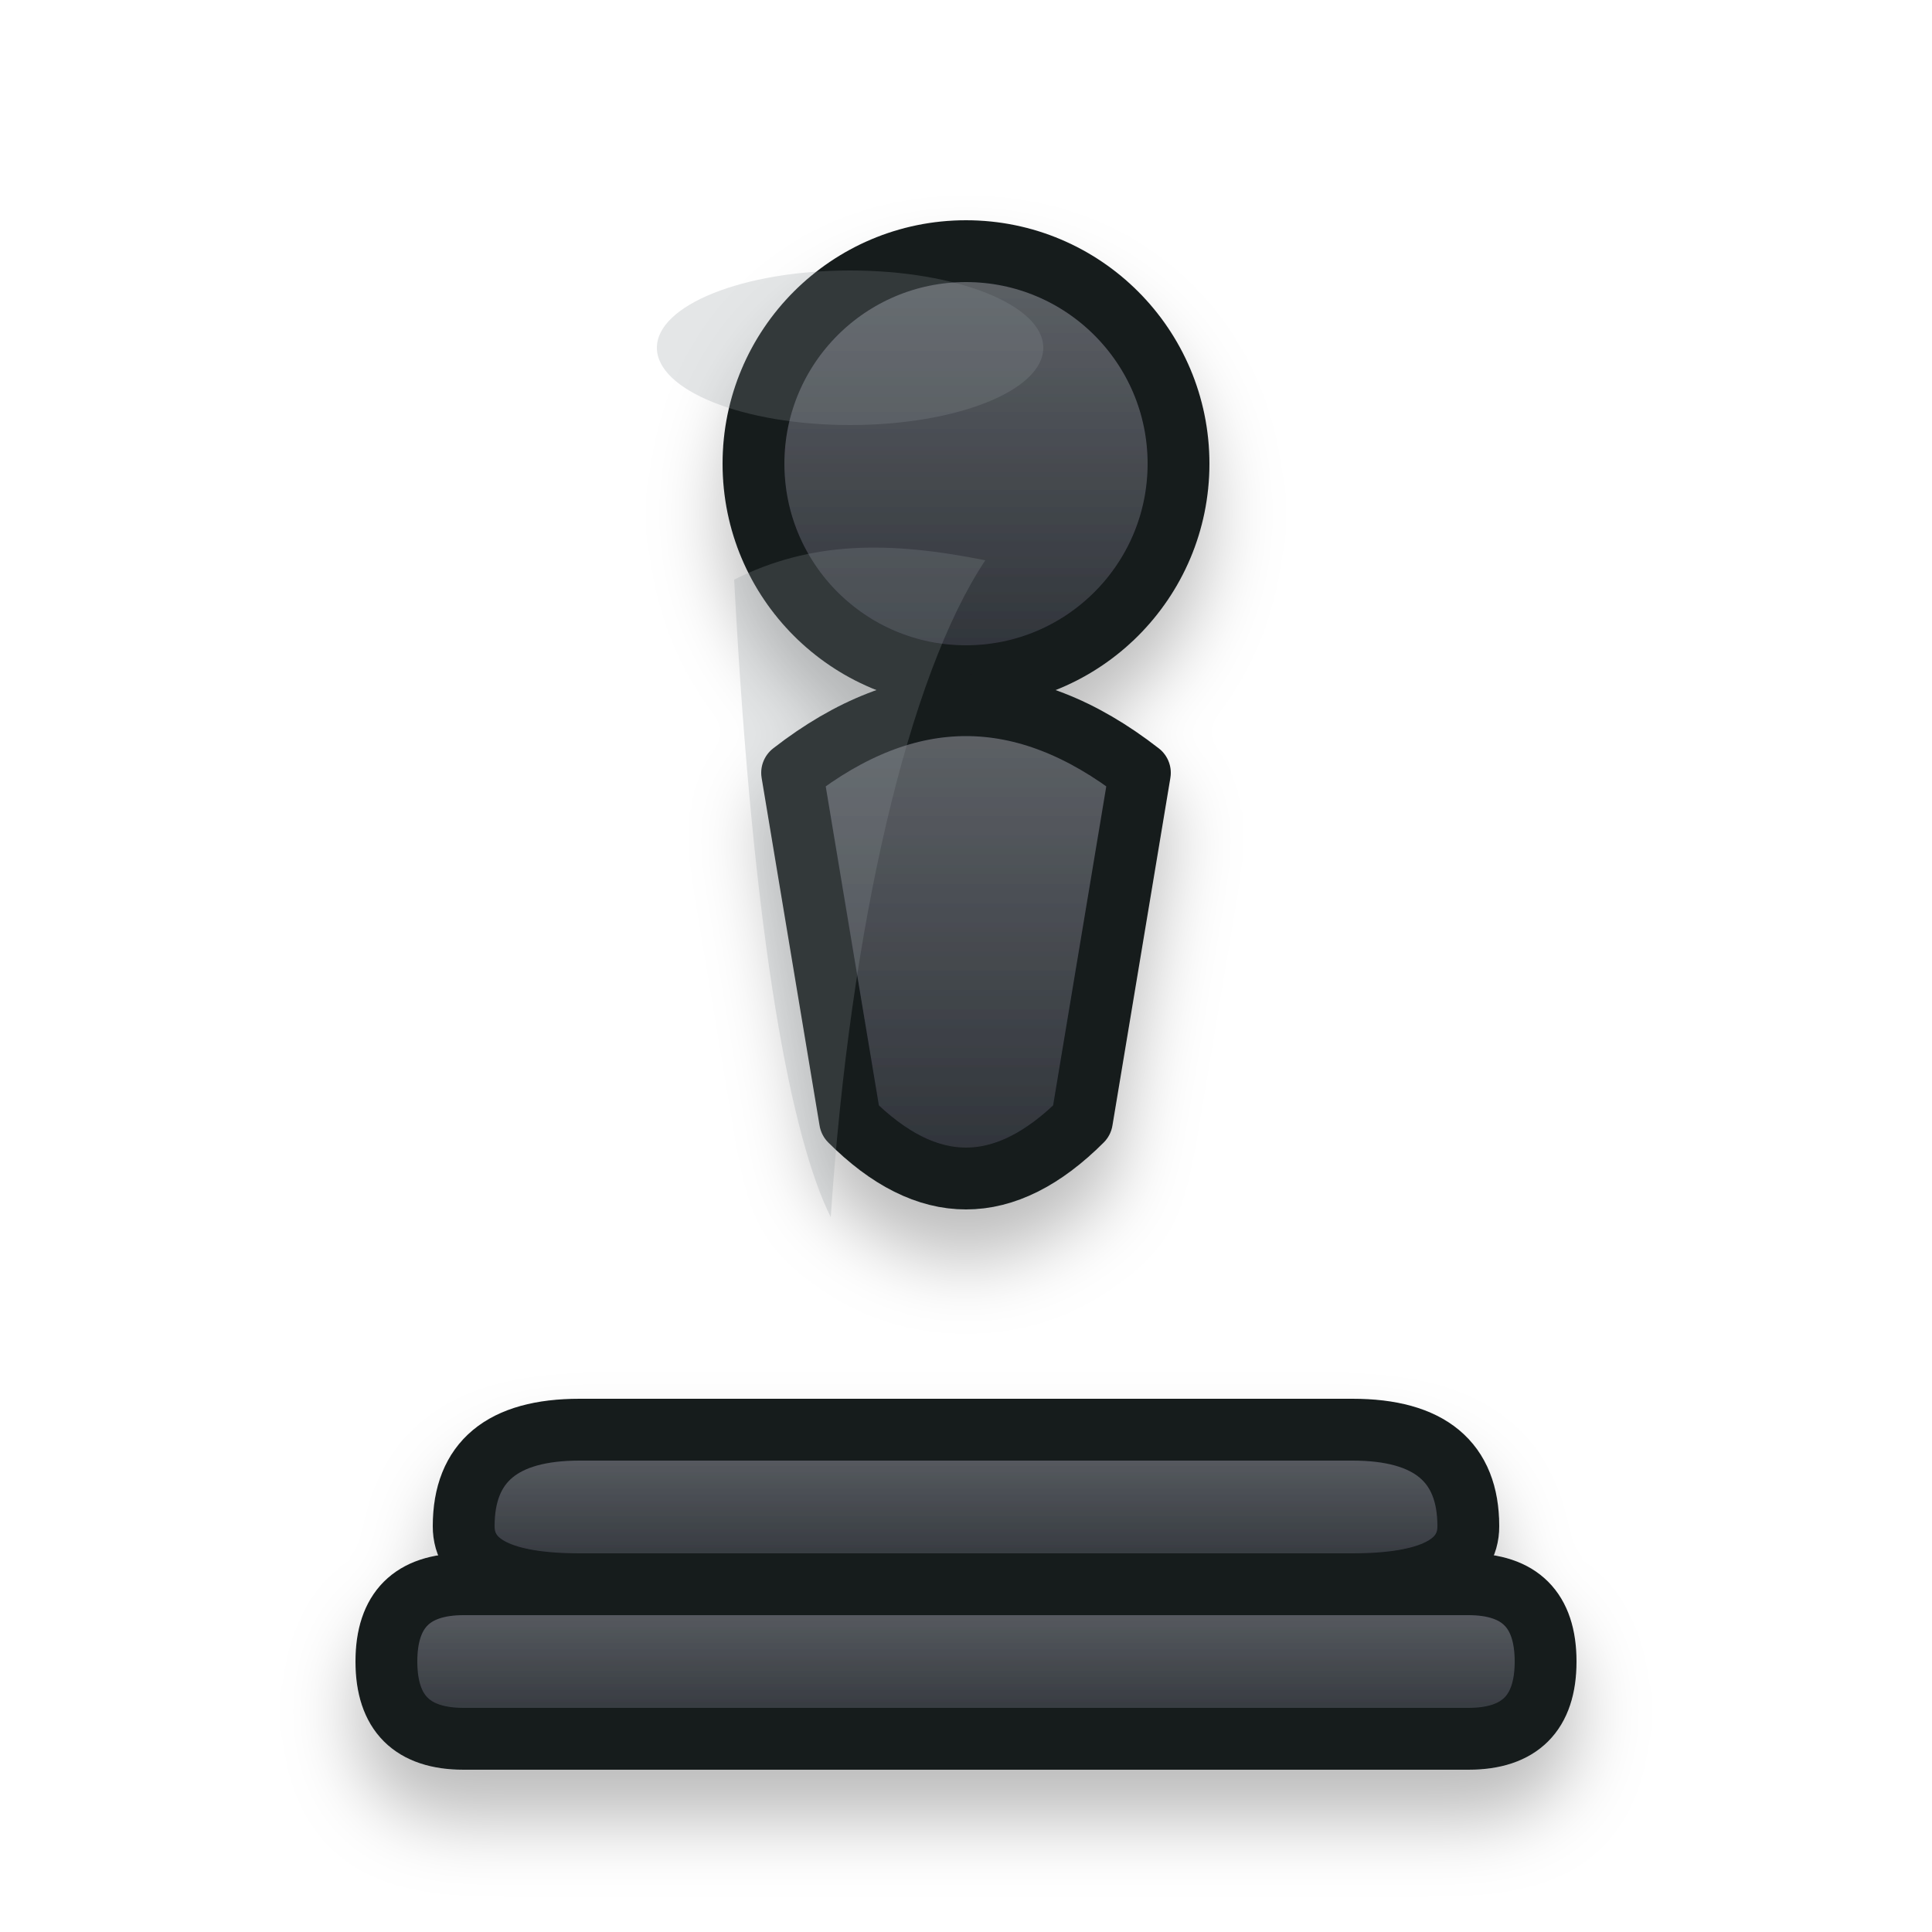
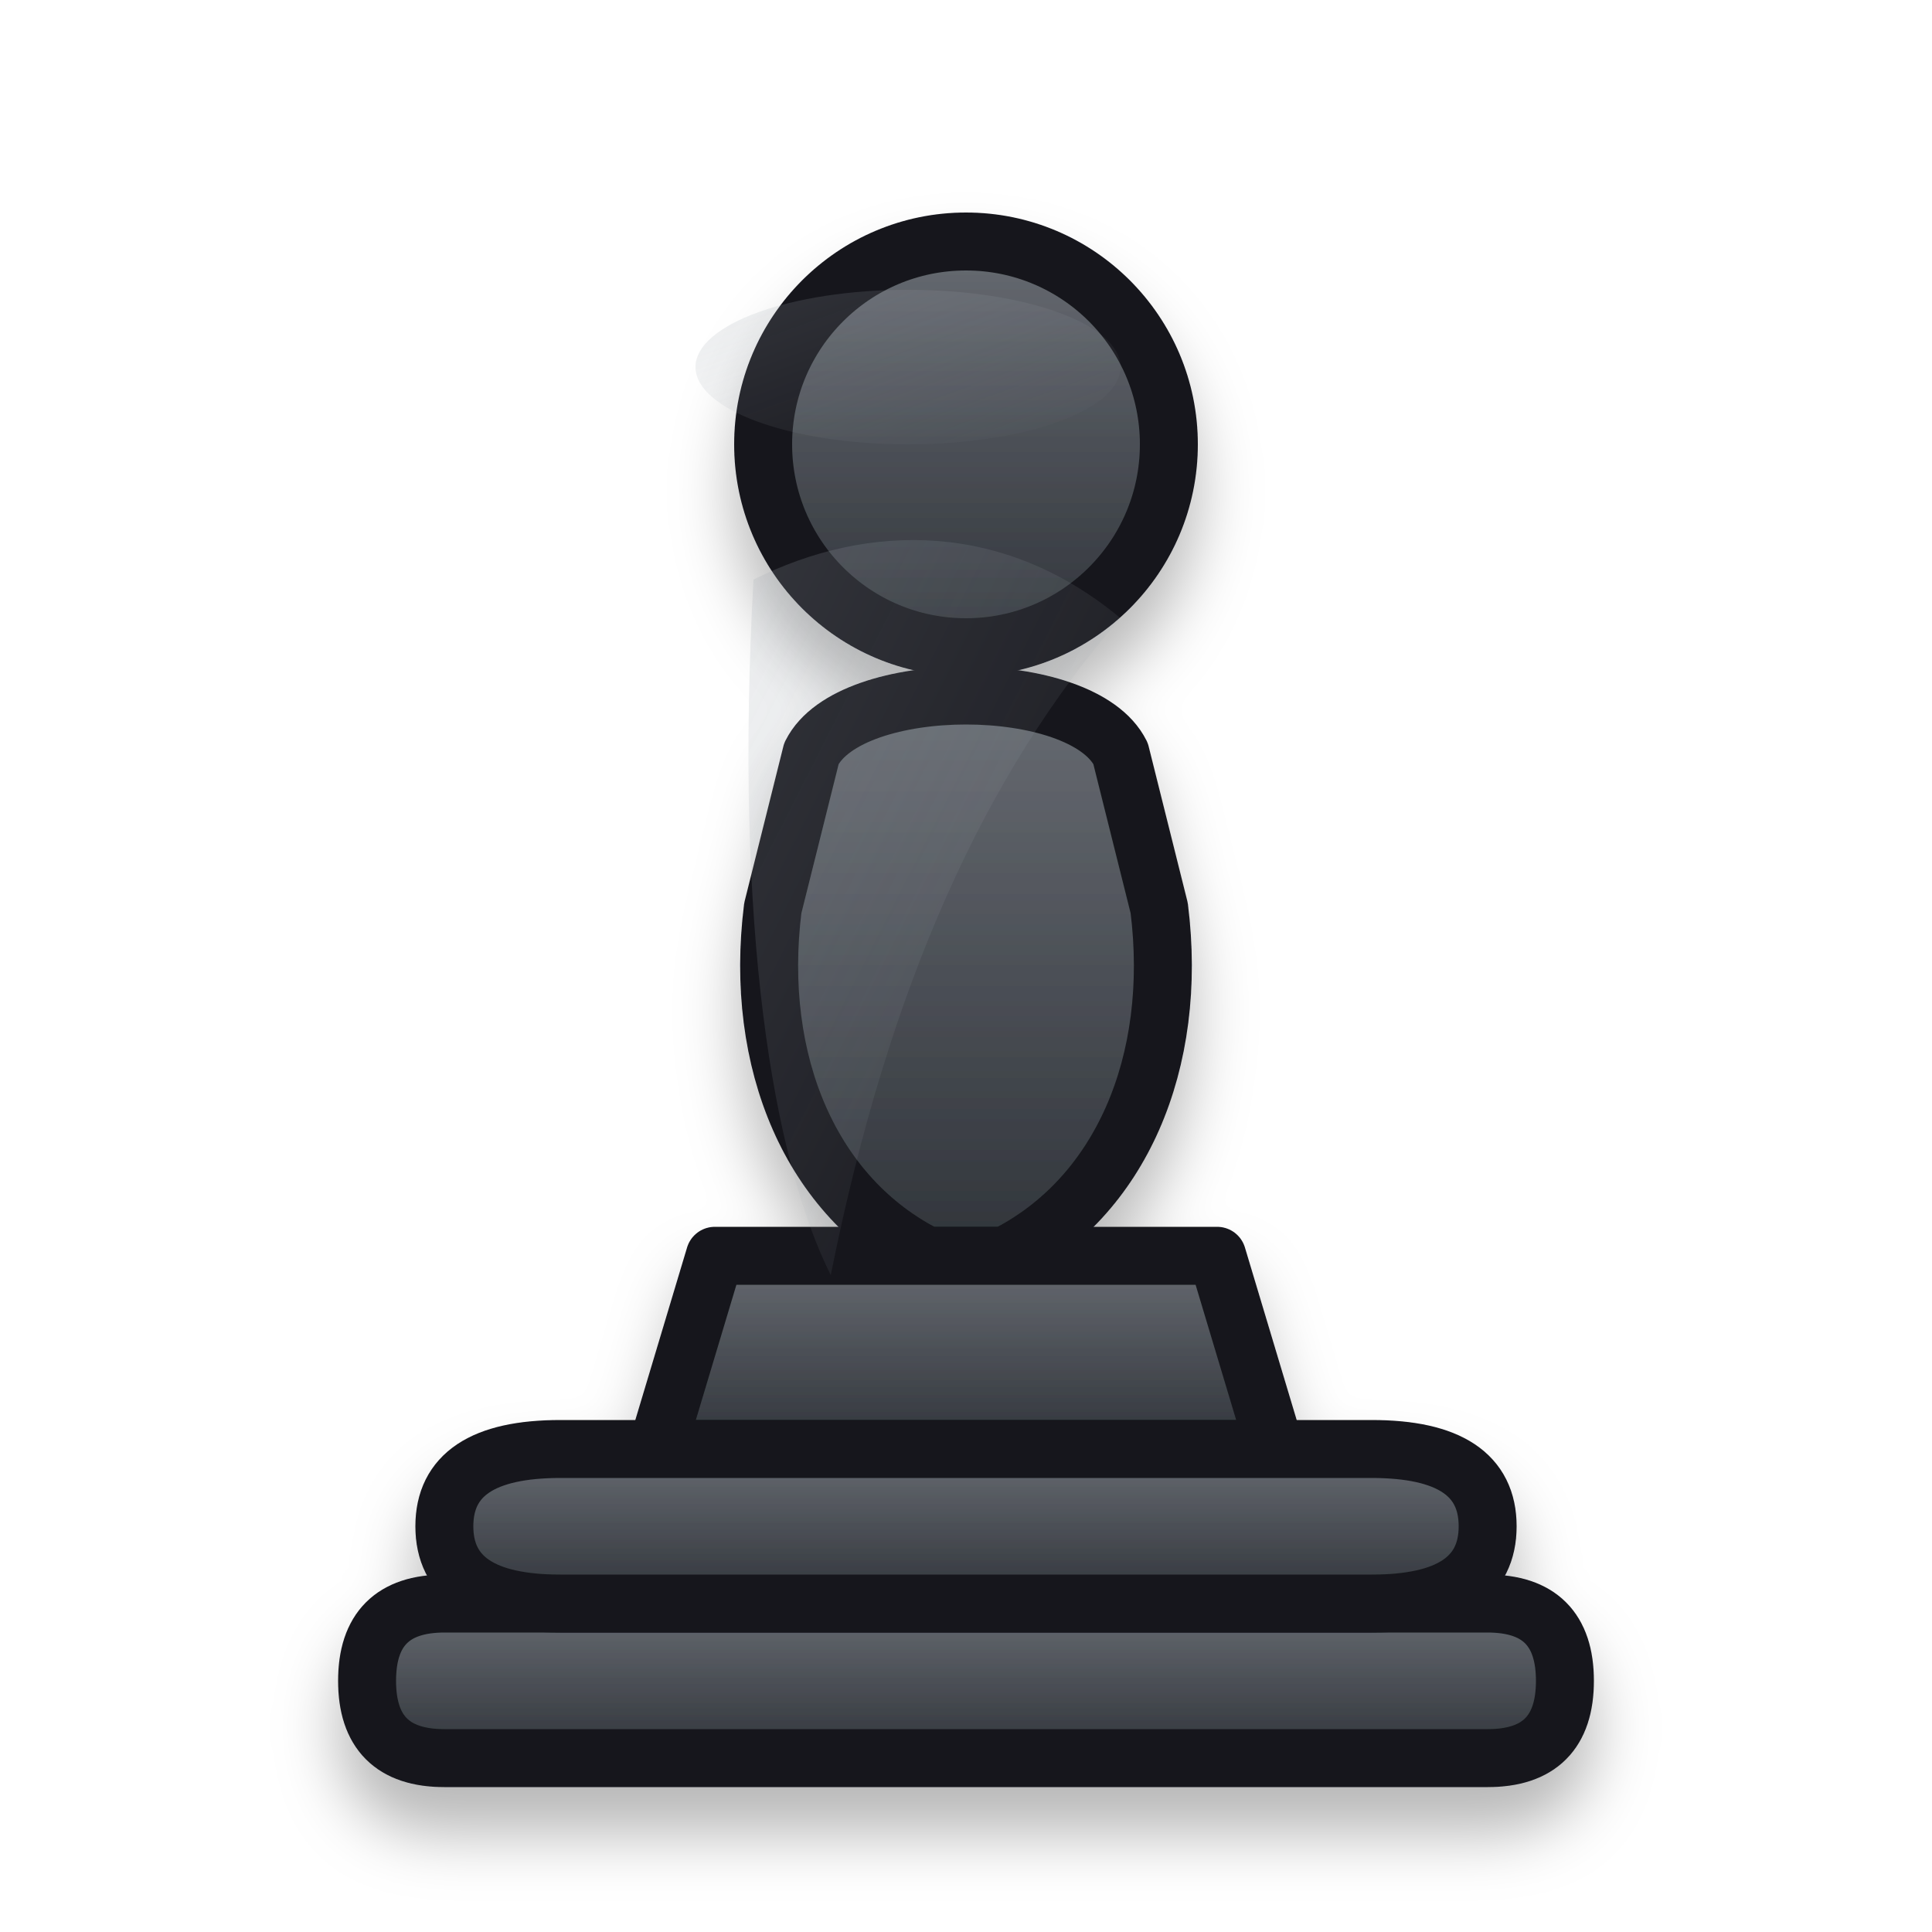
- <svg xmlns="http://www.w3.org/2000/svg" viewBox="0 0 100 100" role="img" aria-label="p">
+ <svg xmlns="http://www.w3.org/2000/svg" viewBox="0 0 100 100" aria-label="bp">
  <defs>
    <linearGradient id="g" x1="0" y1="0" x2="0" y2="1">
-       <stop offset="0%" stop-color="#5f6368" />
-       <stop offset="100%" stop-color="#2e3238" />
+       <stop offset="0%" stop-color="#676b72" />
+       <stop offset="100%" stop-color="#30343a" />
    </linearGradient>
-     <filter id="shadow" x="-20%" y="-20%" width="140%" height="160%">
-       <feDropShadow dx="0" dy="2.6" stdDeviation="1.8" flood-color="rgba(0,0,0,.26)" />
+     <linearGradient id="g2" x1="0" y1="0" x2="1" y2="1">
+       <stop offset="0%" stop-color="#9fa7af" stop-opacity=".92" />
+       <stop offset="100%" stop-color="#9fa7af" stop-opacity="0" />
+     </linearGradient>
+     <filter id="s" x="-20%" y="-20%" width="140%" height="160%">
+       <feDropShadow dx="0" dy="2.4" stdDeviation="1.6" flood-color="rgba(0,0,0,.28)" />
    </filter>
  </defs>
-   <g filter="url(#shadow)" fill="url(#g)" stroke="#171a1e" stroke-width="3.2" stroke-linecap="round" stroke-linejoin="round">
-     <circle cx="50" cy="24" r="11" />
-     <path d="M41 40 Q50 33 59 40 L56 58 Q50 64 44 58 Z" />
-     <path d="M24 82 H76 Q80 82 80 86 Q80 90 76 90 H24 Q20 90 20 86 Q20 82 24 82 Z" />
-     <path d="M30 74 H70 Q76 74 76 79 Q76 82 70 82 H30 Q24 82 24 79 Q24 74 30 74 Z" />
+   <g filter="url(#s)" fill="url(#g)" stroke="#16181c" stroke-width="3" stroke-linecap="round" stroke-linejoin="round">
+     <circle cx="50" cy="23" r="10.5" />
+     <path d="M42 39 C44 35,56 35,58 39 L60 47 C61 55 58 62 52 65 H48 C42 62 39 55 40 47 Z" />
+     <path d="M37 65 H63 L66 75 H34 Z" />
+     <path d="M23 83 H77 Q81 83 81 87 Q81 91 77 91 H23 Q19 91 19 87 Q19 83 23 83 Z" />
+     <path d="M29 75 H71 Q77 75 77 79 Q77 83 71 83 H29 Q23 83 23 79 Q23 75 29 75 Z" />
  </g>
-   <g opacity="0.24" fill="#8f969c">
-     <ellipse cx="44" cy="18" rx="10" ry="4" />
-     <path d="M38 30 C42 28,46 28,51 29 C47 35,44 48,43 63 C41 59,39 49,38 30 Z" />
+   <g opacity=".23" fill="url(#g2)">
+     <ellipse cx="47" cy="19" rx="11" ry="4" />
+     <path d="M39 30 C45 27,52 27,58 32 C51 40,46 51,43 66 C40 60,38 48,39 30Z" />
  </g>
</svg>
